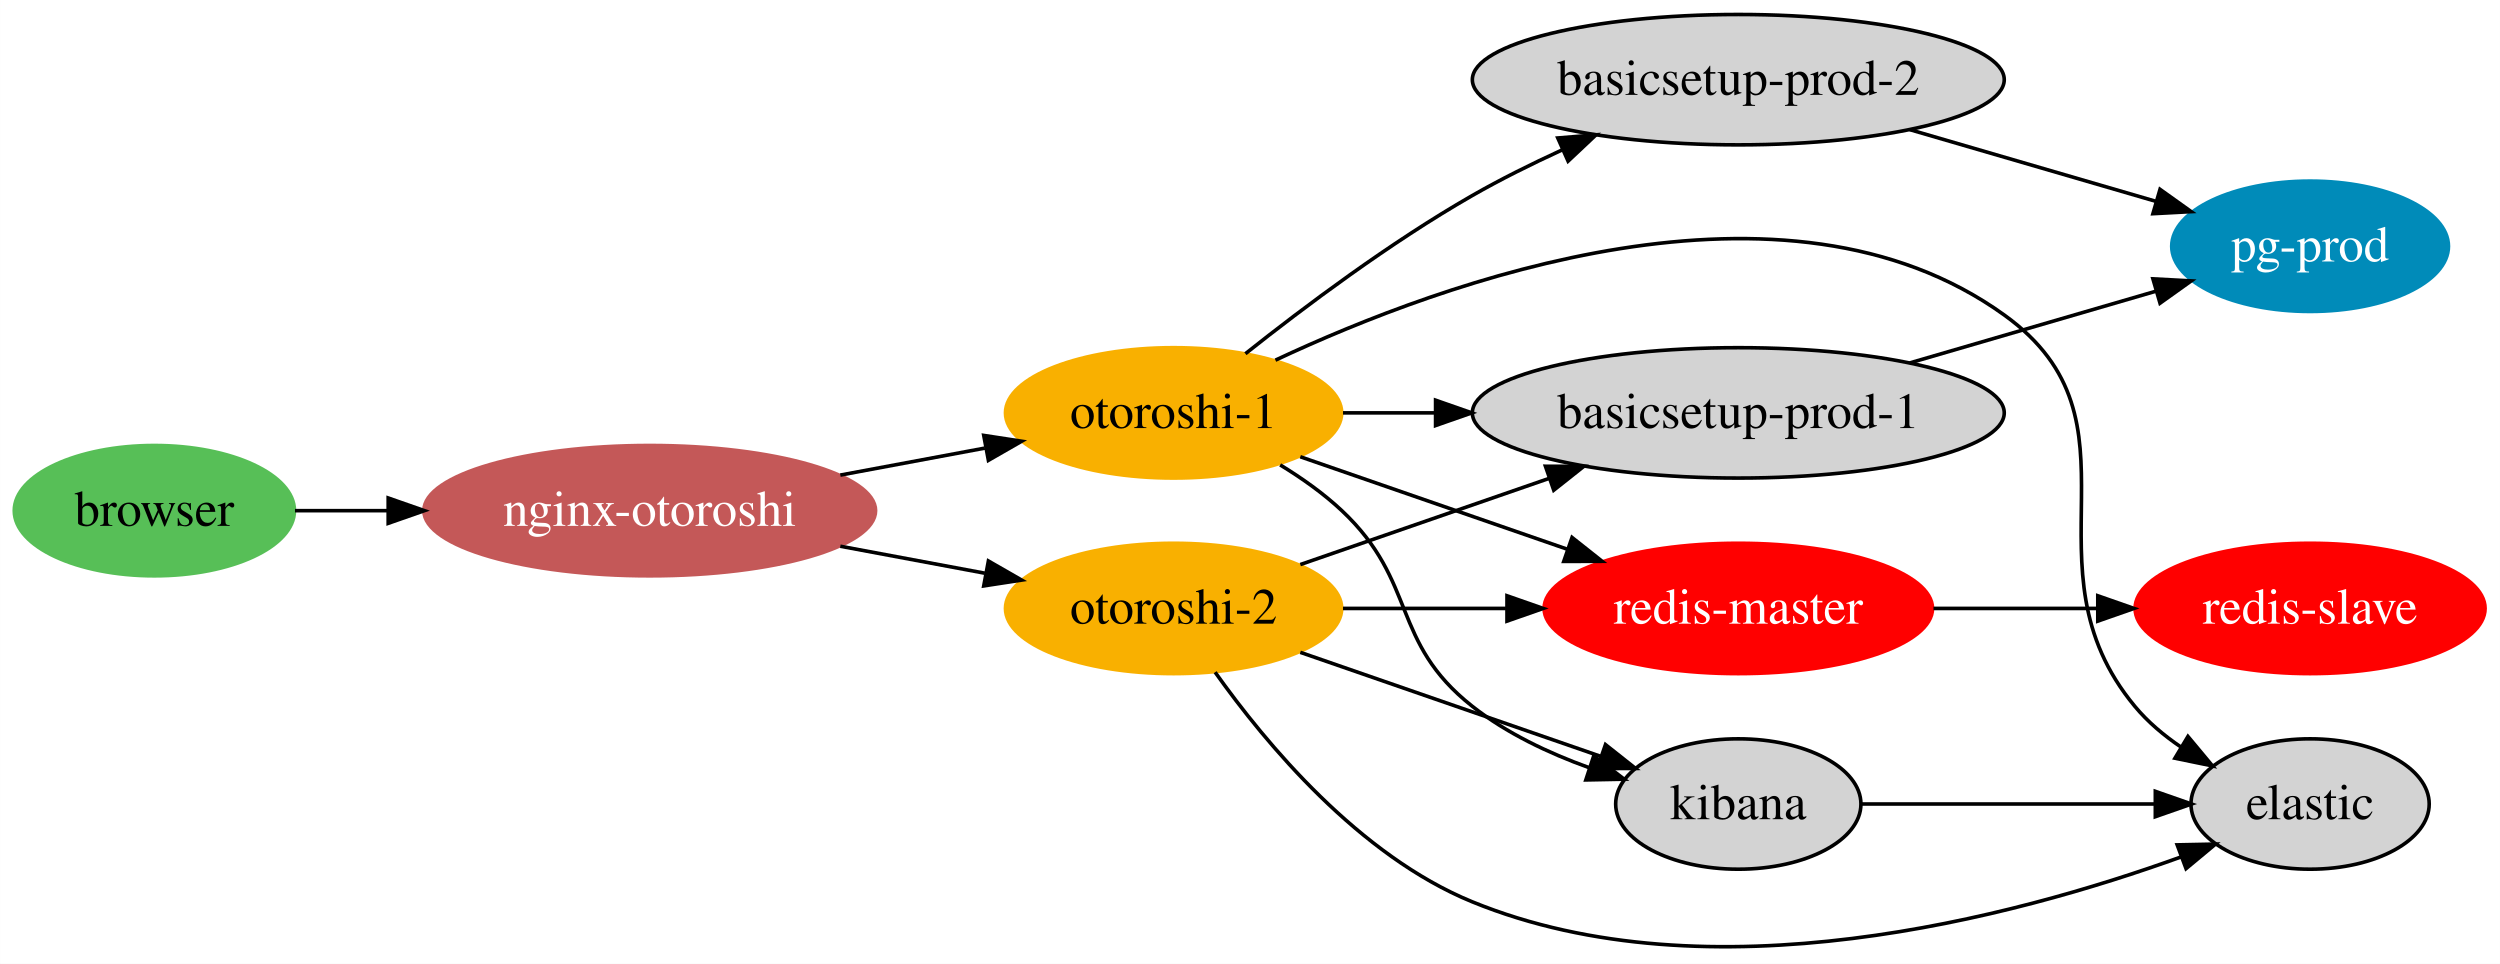
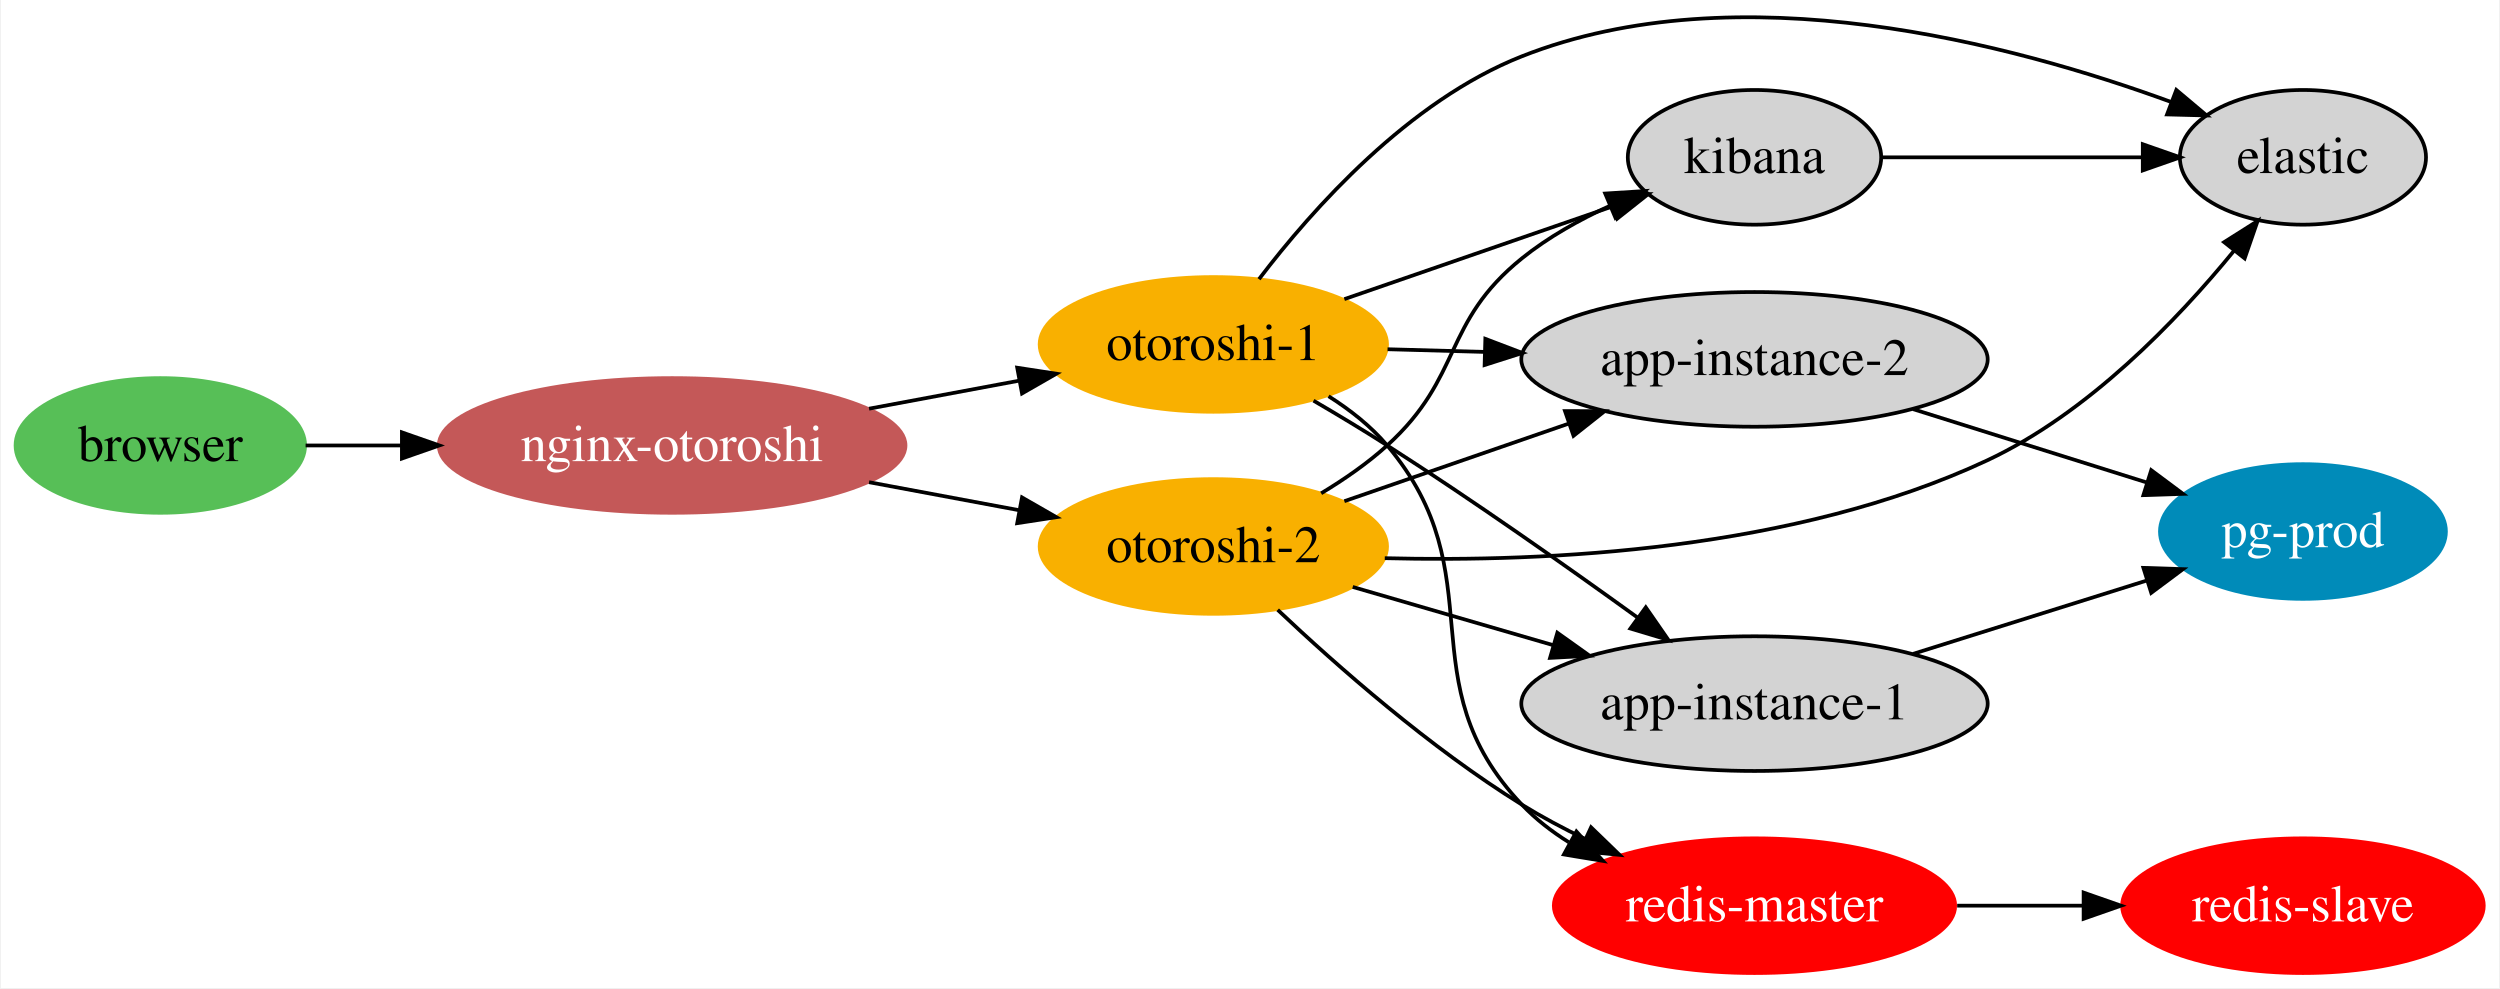
- <svg xmlns="http://www.w3.org/2000/svg" width="690pt" height="266pt" viewBox="0.00 0.00 690.23 266.11">
-   <g id="graph0" class="graph" transform="scale(1 1) rotate(0) translate(4 262.1098)">
-     <polygon fill="#ffffff" stroke="transparent" points="-4,4 -4,-262.11 686.232,-262.11 686.232,4 -4,4" />
+ <svg xmlns="http://www.w3.org/2000/svg" width="668pt" height="264pt" viewBox="0.00 0.00 667.62 264.05">
+   <g id="graph0" class="graph" transform="scale(1 1) rotate(0) translate(4 260.0455)">
+     <polygon fill="#ffffff" stroke="transparent" points="-4,4 -4,-260.046 663.623,-260.046 663.623,4 -4,4" />
    <g id="node1" class="node">
-       <ellipse fill="#d3d3d3" stroke="#000000" cx="475.941" cy="-148.11" rx="73.433" ry="18" />
-       <text text-anchor="middle" x="475.941" y="-143.91" font-family="Times,serif" font-size="14.00" fill="#000000">basicsetup-prod-1</text>
+       <ellipse fill="#d3d3d3" stroke="#000000" cx="464.636" cy="-72" rx="62.323" ry="18" />
+       <text text-anchor="middle" x="464.636" y="-67.8" font-family="Times,serif" font-size="14.00" fill="#000000">app-instance-1</text>
    </g>
    <g id="node2" class="node">
-       <ellipse fill="#008bb9" stroke="#008bb9" cx="633.82" cy="-194.11" rx="38.211" ry="18" />
-       <text text-anchor="middle" x="633.82" y="-189.91" font-family="Times,serif" font-size="14.00" fill="#ffffff">pg-prod</text>
+       <ellipse fill="#008bb9" stroke="#008bb9" cx="611.21" cy="-118" rx="38.211" ry="18" />
+       <text text-anchor="middle" x="611.21" y="-113.8" font-family="Times,serif" font-size="14.00" fill="#ffffff">pg-prod</text>
    </g>
    <g id="edge1" class="edge">
-       <path fill="none" stroke="#000000" d="M523.31,-161.911C544.951,-168.217 570.383,-175.627 591.39,-181.747" />
-       <polygon fill="#000000" stroke="#000000" points="590.426,-185.112 601.005,-184.549 592.384,-178.391 590.426,-185.112" />
+       <path fill="none" stroke="#000000" d="M507.031,-85.305C526.705,-91.479 550.014,-98.794 569.59,-104.938" />
+       <polygon fill="#000000" stroke="#000000" points="568.568,-108.286 579.157,-107.941 570.664,-101.607 568.568,-108.286" />
    </g>
    <g id="node3" class="node">
-       <ellipse fill="#d3d3d3" stroke="#000000" cx="475.941" cy="-240.11" rx="73.433" ry="18" />
-       <text text-anchor="middle" x="475.941" y="-235.91" font-family="Times,serif" font-size="14.00" fill="#000000">basicsetup-prod-2</text>
+       <ellipse fill="#d3d3d3" stroke="#000000" cx="464.636" cy="-164" rx="62.323" ry="18" />
+       <text text-anchor="middle" x="464.636" y="-159.8" font-family="Times,serif" font-size="14.00" fill="#000000">app-instance-2</text>
    </g>
    <g id="edge2" class="edge">
-       <path fill="none" stroke="#000000" d="M523.31,-226.308C544.951,-220.003 570.383,-212.593 591.39,-206.472" />
-       <polygon fill="#000000" stroke="#000000" points="592.384,-209.828 601.005,-203.671 590.426,-203.108 592.384,-209.828" />
+       <path fill="none" stroke="#000000" d="M507.031,-150.695C526.705,-144.521 550.014,-137.206 569.59,-131.062" />
+       <polygon fill="#000000" stroke="#000000" points="570.664,-134.393 579.157,-128.059 568.568,-127.714 570.664,-134.393" />
    </g>
    <g id="node4" class="node">
-       <ellipse fill="#c45858" stroke="#c45858" cx="175.37" cy="-121.11" rx="62.367" ry="18" />
-       <text text-anchor="middle" x="175.37" y="-116.91" font-family="Times,serif" font-size="14.00" fill="#ffffff">nginx-otoroshi</text>
+       <ellipse fill="#c45858" stroke="#c45858" cx="175.37" cy="-141" rx="62.367" ry="18" />
+       <text text-anchor="middle" x="175.37" y="-136.8" font-family="Times,serif" font-size="14.00" fill="#ffffff">nginx-otoroshi</text>
    </g>
    <g id="node5" class="node">
-       <ellipse fill="#f9b000" stroke="#f9b000" cx="320.014" cy="-148.11" rx="46.422" ry="18" />
-       <text text-anchor="middle" x="320.014" y="-143.91" font-family="Times,serif" font-size="14.00" fill="#000000">otoroshi-1</text>
+       <ellipse fill="#f9b000" stroke="#f9b000" cx="320.014" cy="-168" rx="46.422" ry="18" />
+       <text text-anchor="middle" x="320.014" y="-163.8" font-family="Times,serif" font-size="14.00" fill="#000000">otoroshi-1</text>
    </g>
    <g id="edge3" class="edge">
-       <path fill="none" stroke="#000000" d="M227.999,-130.934C241.001,-133.361 254.923,-135.96 267.901,-138.382" />
-       <polygon fill="#000000" stroke="#000000" points="267.598,-141.886 278.07,-140.28 268.882,-135.005 267.598,-141.886" />
+       <path fill="none" stroke="#000000" d="M227.999,-150.824C241.001,-153.251 254.923,-155.85 267.901,-158.272" />
+       <polygon fill="#000000" stroke="#000000" points="267.598,-161.776 278.07,-160.171 268.882,-154.895 267.598,-161.776" />
    </g>
    <g id="node6" class="node">
-       <ellipse fill="#f9b000" stroke="#f9b000" cx="320.014" cy="-94.11" rx="46.422" ry="18" />
-       <text text-anchor="middle" x="320.014" y="-89.91" font-family="Times,serif" font-size="14.00" fill="#000000">otoroshi-2</text>
+       <ellipse fill="#f9b000" stroke="#f9b000" cx="320.014" cy="-114" rx="46.422" ry="18" />
+       <text text-anchor="middle" x="320.014" y="-109.8" font-family="Times,serif" font-size="14.00" fill="#000000">otoroshi-2</text>
    </g>
    <g id="edge4" class="edge">
-       <path fill="none" stroke="#000000" d="M227.999,-111.286C241.001,-108.859 254.923,-106.26 267.901,-103.838" />
-       <polygon fill="#000000" stroke="#000000" points="268.882,-107.215 278.07,-101.939 267.598,-100.334 268.882,-107.215" />
+       <path fill="none" stroke="#000000" d="M227.999,-131.176C241.001,-128.749 254.923,-126.15 267.901,-123.728" />
+       <polygon fill="#000000" stroke="#000000" points="268.882,-127.105 278.07,-121.829 267.598,-120.224 268.882,-127.105" />
    </g>
    <g id="edge7" class="edge">
-       <path fill="none" stroke="#000000" d="M366.797,-148.11C374.856,-148.11 383.448,-148.11 392.137,-148.11" />
-       <polygon fill="#000000" stroke="#000000" points="392.356,-151.61 402.356,-148.11 392.356,-144.61 392.356,-151.61" />
+       <path fill="none" stroke="#000000" d="M346.786,-152.969C353.295,-149.171 360.189,-145.025 366.475,-141 389.294,-126.388 414.267,-108.811 433.314,-95.054" />
+       <polygon fill="#000000" stroke="#000000" points="435.581,-97.733 441.619,-89.026 431.47,-92.067 435.581,-97.733" />
    </g>
    <g id="edge8" class="edge">
-       <path fill="none" stroke="#000000" d="M339.847,-164.447C356.051,-177.316 379.887,-195.18 402.475,-208.11 410.282,-212.579 418.833,-216.832 427.253,-220.693" />
-       <polygon fill="#000000" stroke="#000000" points="426.098,-224.01 436.658,-224.877 428.943,-217.614 426.098,-224.01" />
+       <path fill="none" stroke="#000000" d="M366.569,-166.712C374.819,-166.484 383.583,-166.242 392.347,-165.999" />
+       <polygon fill="#000000" stroke="#000000" points="392.704,-169.491 402.603,-165.716 392.51,-162.494 392.704,-169.491" />
    </g>
    <g id="node7" class="node">
-       <ellipse fill="#d3d3d3" stroke="#000000" cx="633.82" cy="-40.11" rx="32.891" ry="18" />
-       <text text-anchor="middle" x="633.82" y="-35.91" font-family="Times,serif" font-size="14.00" fill="#000000">elastic</text>
+       <ellipse fill="#d3d3d3" stroke="#000000" cx="611.21" cy="-218" rx="32.891" ry="18" />
+       <text text-anchor="middle" x="611.21" y="-213.8" font-family="Times,serif" font-size="14.00" fill="#000000">elastic</text>
    </g>
    <g id="edge5" class="edge">
-       <path fill="none" stroke="#000000" d="M348.14,-162.668C394.718,-184.523 488.737,-218.839 549.407,-175.11 590.453,-145.526 553.126,-106.071 585.407,-67.11 588.976,-62.802 593.42,-59.059 598.158,-55.846" />
-       <polygon fill="#000000" stroke="#000000" points="600.094,-58.766 606.878,-50.627 596.5,-52.759 600.094,-58.766" />
+       <path fill="none" stroke="#000000" d="M332.207,-185.437C346.534,-204.238 372.226,-233.073 402.475,-245 460.345,-267.818 533.556,-248.348 576.112,-232.743" />
+       <polygon fill="#000000" stroke="#000000" points="577.37,-236.009 585.477,-229.188 574.886,-229.464 577.37,-236.009" />
    </g>
    <g id="node8" class="node">
-       <ellipse fill="#d3d3d3" stroke="#000000" cx="475.941" cy="-40.11" rx="33.86" ry="18" />
-       <text text-anchor="middle" x="475.941" y="-35.91" font-family="Times,serif" font-size="14.00" fill="#000000">kibana</text>
+       <ellipse fill="#d3d3d3" stroke="#000000" cx="464.636" cy="-218" rx="33.86" ry="18" />
+       <text text-anchor="middle" x="464.636" y="-213.8" font-family="Times,serif" font-size="14.00" fill="#000000">kibana</text>
    </g>
    <g id="edge6" class="edge">
-       <path fill="none" stroke="#000000" d="M349.446,-133.744C355.441,-130.09 361.445,-125.839 366.475,-121.11 387.489,-101.351 379.821,-84.965 402.475,-67.11 411.885,-59.693 423.527,-54.182 434.749,-50.145" />
-       <polygon fill="#000000" stroke="#000000" points="436.026,-53.409 444.435,-46.965 433.842,-46.759 436.026,-53.409" />
+       <path fill="none" stroke="#000000" d="M355.023,-180.104C376.626,-187.572 404.346,-197.156 426.504,-204.817" />
+       <polygon fill="#000000" stroke="#000000" points="425.657,-208.227 436.252,-208.187 427.945,-201.611 425.657,-208.227" />
    </g>
    <g id="node9" class="node">
-       <ellipse fill="#ff0000" stroke="#ff0000" cx="475.941" cy="-94.11" rx="53.63" ry="18" />
-       <text text-anchor="middle" x="475.941" y="-89.91" font-family="Times,serif" font-size="14.00" fill="#ffffff">redis-master</text>
+       <ellipse fill="#ff0000" stroke="#ff0000" cx="464.636" cy="-18" rx="53.63" ry="18" />
+       <text text-anchor="middle" x="464.636" y="-13.8" font-family="Times,serif" font-size="14.00" fill="#ffffff">redis-master</text>
    </g>
    <g id="edge16" class="edge">
-       <path fill="none" stroke="#000000" d="M355.007,-135.991C376.788,-128.448 405.076,-118.651 428.817,-110.43" />
-       <polygon fill="#000000" stroke="#000000" points="430.037,-113.711 438.341,-107.131 427.747,-107.096 430.037,-113.711" />
+       <path fill="none" stroke="#000000" d="M350.798,-154.157C356.567,-150.511 362.139,-146.131 366.475,-141 395.885,-106.194 371.085,-78.032 402.475,-45 406.129,-41.154 410.425,-37.825 415.023,-34.95" />
+       <polygon fill="#000000" stroke="#000000" points="417.05,-37.831 424.148,-29.966 413.694,-31.688 417.05,-37.831" />
    </g>
    <g id="edge12" class="edge">
-       <path fill="none" stroke="#000000" d="M355.007,-106.228C375.277,-113.248 401.183,-122.22 423.814,-130.057" />
-       <polygon fill="#000000" stroke="#000000" points="422.692,-133.373 433.286,-133.338 424.982,-126.758 422.692,-133.373" />
+       <path fill="none" stroke="#000000" d="M357.258,-103.184C373.57,-98.447 393.023,-92.797 410.863,-87.616" />
+       <polygon fill="#000000" stroke="#000000" points="411.95,-90.945 420.577,-84.795 409.998,-84.223 411.95,-90.945" />
+     </g>
+     <g id="edge13" class="edge">
+       <path fill="none" stroke="#000000" d="M355.023,-126.104C373.055,-132.338 395.348,-140.045 415.112,-146.878" />
+       <polygon fill="#000000" stroke="#000000" points="413.987,-150.192 424.582,-150.152 416.274,-143.577 413.987,-150.192" />
    </g>
    <g id="edge10" class="edge">
-       <path fill="none" stroke="#000000" d="M331.485,-76.5C345.509,-56.768 371.27,-25.872 402.475,-13.11 467.816,13.614 551.629,-8.668 598.331,-25.545" />
-       <polygon fill="#000000" stroke="#000000" points="597.121,-28.829 607.713,-29.044 599.567,-22.27 597.121,-28.829" />
+       <path fill="none" stroke="#000000" d="M365.826,-110.873C409.298,-109.755 475.435,-112.959 526.798,-137 553.718,-149.6 577.445,-174.265 592.833,-193.082" />
+       <polygon fill="#000000" stroke="#000000" points="590.147,-195.328 599.099,-200.994 595.634,-190.982 590.147,-195.328" />
    </g>
    <g id="edge11" class="edge">
-       <path fill="none" stroke="#000000" d="M355.007,-81.991C379.659,-73.454 412.647,-62.029 437.942,-53.269" />
-       <polygon fill="#000000" stroke="#000000" points="439.267,-56.514 447.572,-49.935 436.977,-49.9 439.267,-56.514" />
+       <path fill="none" stroke="#000000" d="M348.832,-128.21C354.994,-131.922 361.223,-136.237 366.475,-141 386.759,-159.395 381.153,-173.819 402.475,-191 409.464,-196.632 417.808,-201.305 426.079,-205.091" />
+       <polygon fill="#000000" stroke="#000000" points="424.735,-208.323 435.309,-208.991 427.46,-201.875 424.735,-208.323" />
    </g>
    <g id="edge17" class="edge">
-       <path fill="none" stroke="#000000" d="M366.797,-94.11C380.937,-94.11 396.715,-94.11 411.783,-94.11" />
-       <polygon fill="#000000" stroke="#000000" points="412.072,-97.61 422.072,-94.11 412.072,-90.61 412.072,-97.61" />
+       <path fill="none" stroke="#000000" d="M337.206,-97.061C353.144,-82.007 378.016,-60.105 402.475,-45 407.796,-41.714 413.587,-38.628 419.425,-35.801" />
+       <polygon fill="#000000" stroke="#000000" points="420.959,-38.948 428.574,-31.581 418.027,-32.591 420.959,-38.948" />
    </g>
    <g id="edge15" class="edge">
-       <path fill="none" stroke="#000000" d="M509.81,-40.11C533.541,-40.11 565.444,-40.11 590.948,-40.11" />
-       <polygon fill="#000000" stroke="#000000" points="591.088,-43.61 601.088,-40.11 591.088,-36.61 591.088,-43.61" />
+       <path fill="none" stroke="#000000" d="M498.632,-218C519.366,-218 546.057,-218 568.245,-218" />
+       <polygon fill="#000000" stroke="#000000" points="568.408,-221.5 578.407,-218 568.407,-214.5 568.408,-221.5" />
    </g>
    <g id="node10" class="node">
-       <ellipse fill="#ff0000" stroke="#ff0000" cx="633.82" cy="-94.11" rx="48.325" ry="18" />
-       <text text-anchor="middle" x="633.82" y="-89.91" font-family="Times,serif" font-size="14.00" fill="#ffffff">redis-slave</text>
+       <ellipse fill="#ff0000" stroke="#ff0000" cx="611.21" cy="-18" rx="48.325" ry="18" />
+       <text text-anchor="middle" x="611.21" y="-13.8" font-family="Times,serif" font-size="14.00" fill="#ffffff">redis-slave</text>
    </g>
    <g id="edge18" class="edge">
-       <path fill="none" stroke="#000000" d="M529.832,-94.11C544.421,-94.11 560.283,-94.11 575.121,-94.11" />
-       <polygon fill="#000000" stroke="#000000" points="575.202,-97.61 585.202,-94.11 575.202,-90.61 575.202,-97.61" />
+       <path fill="none" stroke="#000000" d="M518.798,-18C529.787,-18 541.393,-18 552.53,-18" />
+       <polygon fill="#000000" stroke="#000000" points="552.594,-21.5 562.594,-18 552.594,-14.5 552.594,-21.5" />
    </g>
    <g id="node11" class="node">
-       <ellipse fill="#57bf57" stroke="#57bf57" cx="38.593" cy="-121.11" rx="38.687" ry="18" />
-       <text text-anchor="middle" x="38.593" y="-116.91" font-family="Times,serif" font-size="14.00" fill="#000000">browser</text>
+       <ellipse fill="#57bf57" stroke="#57bf57" cx="38.593" cy="-141" rx="38.687" ry="18" />
+       <text text-anchor="middle" x="38.593" y="-136.8" font-family="Times,serif" font-size="14.00" fill="#000000">browser</text>
    </g>
    <g id="edge19" class="edge">
-       <path fill="none" stroke="#000000" d="M77.422,-121.11C85.513,-121.11 94.288,-121.11 103.148,-121.11" />
-       <polygon fill="#000000" stroke="#000000" points="103.157,-124.61 113.157,-121.11 103.157,-117.61 103.157,-124.61" />
+       <path fill="none" stroke="#000000" d="M77.422,-141C85.513,-141 94.288,-141 103.148,-141" />
+       <polygon fill="#000000" stroke="#000000" points="103.157,-144.5 113.157,-141 103.157,-137.5 103.157,-144.5" />
    </g>
  </g>
</svg>
